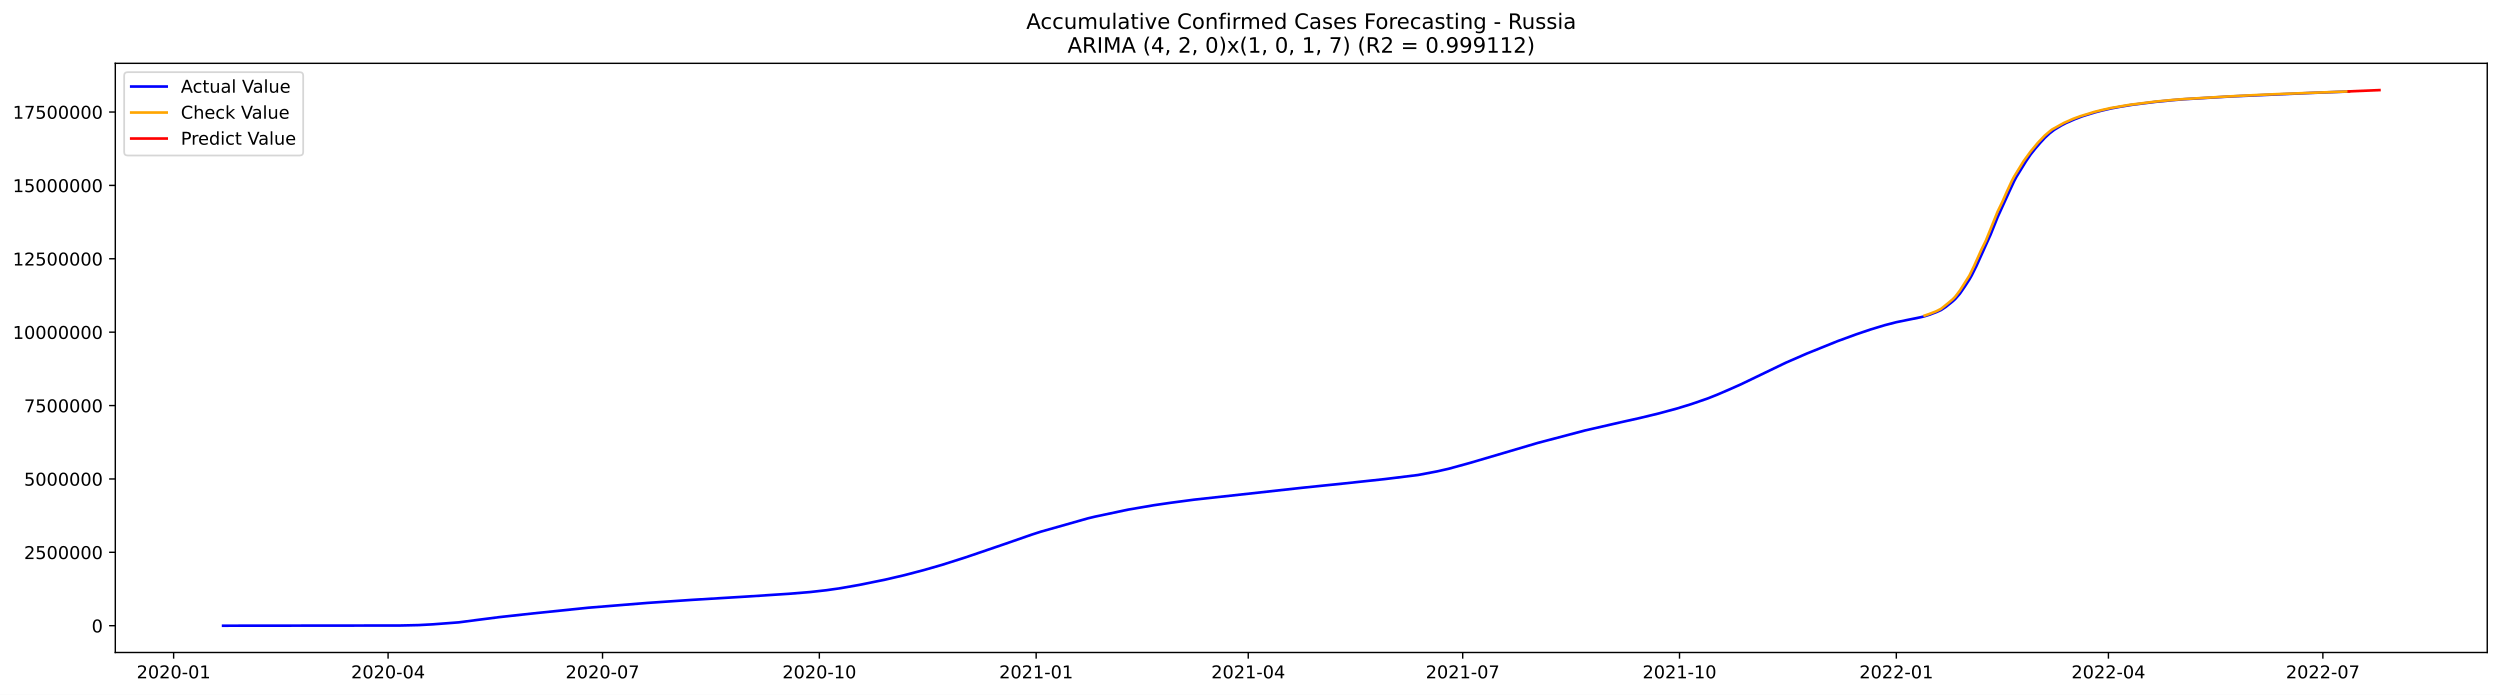
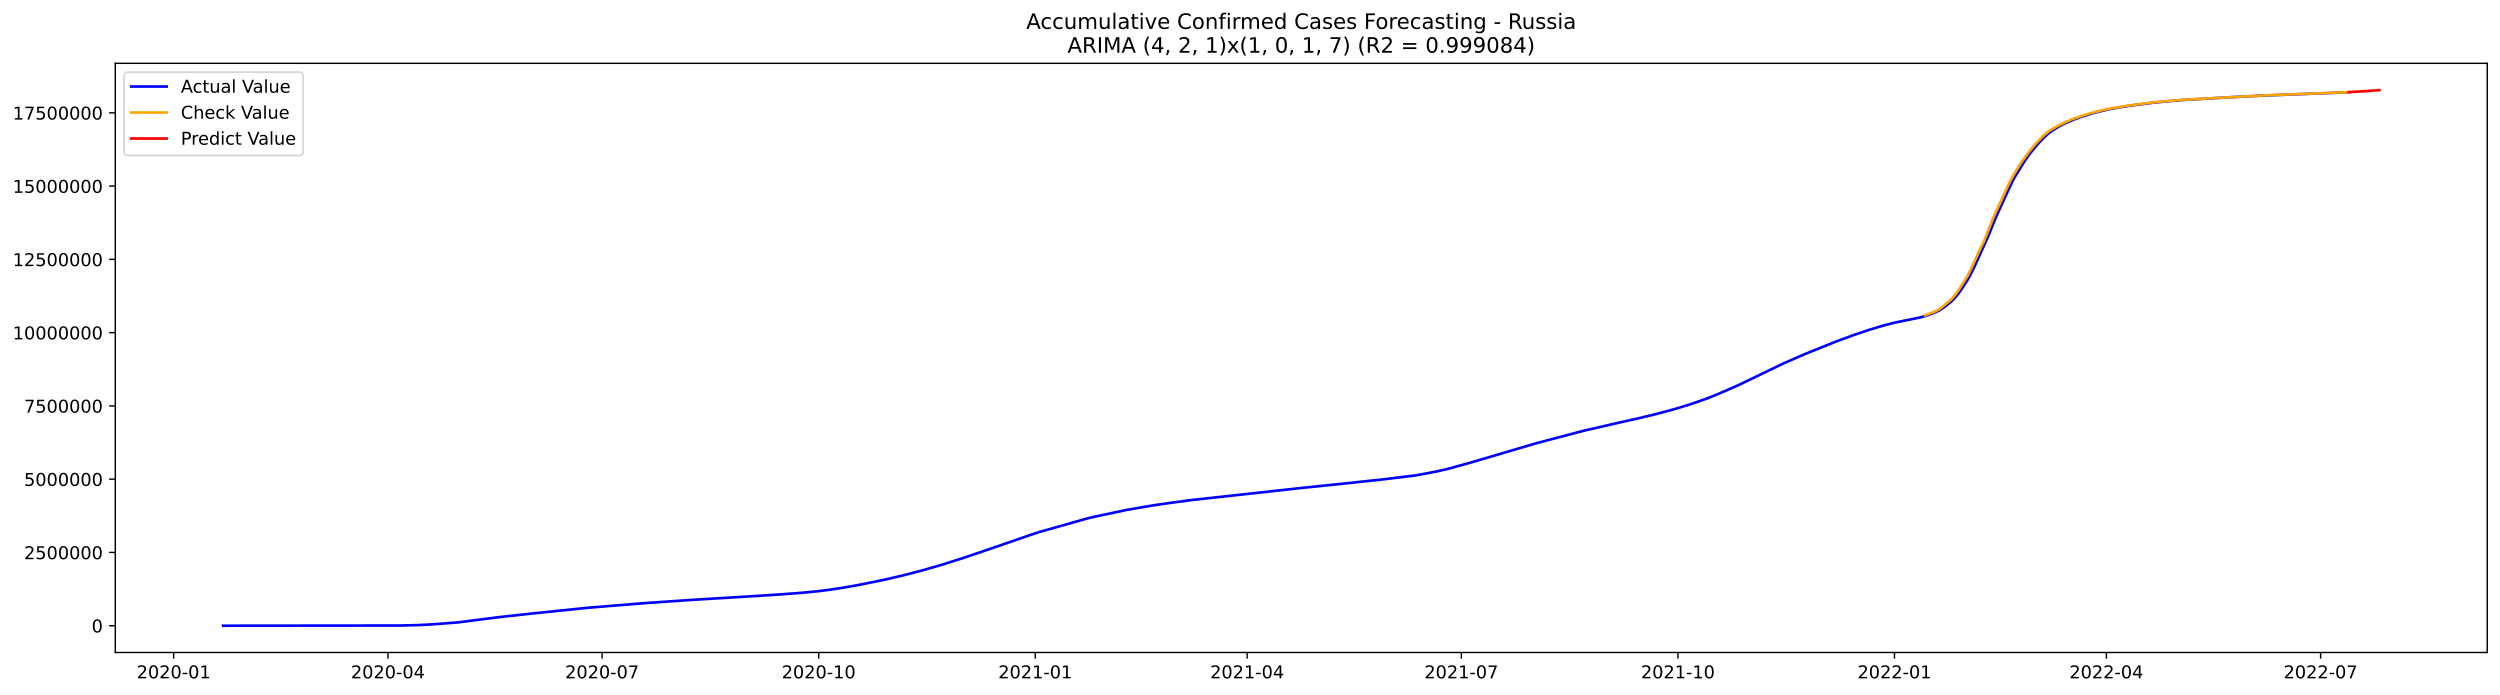
<svg xmlns="http://www.w3.org/2000/svg" xmlns:xlink="http://www.w3.org/1999/xlink" width="1411.5pt" height="392.274pt" viewBox="0 0 1411.5 392.274" version="1.1">
  <defs>
    <style type="text/css">*{stroke-linejoin: round; stroke-linecap: butt}</style>
  </defs>
  <g id="figure_1">
    <g id="patch_1">
      <path d="M 0 392.274  L 1411.5 392.274  L 1411.5 0  L 0 0  z " style="fill: #ffffff" />
    </g>
    <g id="axes_1">
      <g id="patch_2">
        <path d="M 65.1 368.396  L 1404.3 368.396  L 1404.3 35.755  L 65.1 35.755  z " style="fill: #ffffff" />
      </g>
      <g id="matplotlib.axis_1">
        <g id="xtick_1">
          <g id="line2d_1">
            <defs>
-               <path id="m447779feb9" d="M 0 0  L 0 3.5  " style="stroke: #000000; stroke-width: 0.8" />
+               <path id="mdc643e5447" d="M 0 0  L 0 3.5  " style="stroke: #000000; stroke-width: 0.8" />
            </defs>
            <g>
-               <use xlink:href="#m447779feb9" x="98.031" y="368.396" style="stroke: #000000; stroke-width: 0.8" />
+               <use xlink:href="#mdc643e5447" x="98.062" y="368.396" style="stroke: #000000; stroke-width: 0.8" />
            </g>
          </g>
          <g id="text_1">
-             <g transform="translate(77.13974 382.9939)scale(0.1 -0.1)">
+             <g transform="translate(77.17024 382.9939)scale(0.1 -0.1)">
              <defs>
                <path id="DejaVuSans-32" d="M 1228 531  L 3431 531  L 3431 0  L 469 0  L 469 531  Q 828 903 1448 1529  Q 2069 2156 2228 2338  Q 2531 2678 2651 2914  Q 2772 3150 2772 3378  Q 2772 3750 2511 3984  Q 2250 4219 1831 4219  Q 1534 4219 1204 4116  Q 875 4013 500 3803  L 500 4441  Q 881 4594 1212 4672  Q 1544 4750 1819 4750  Q 2544 4750 2975 4387  Q 3406 4025 3406 3419  Q 3406 3131 3298 2873  Q 3191 2616 2906 2266  Q 2828 2175 2409 1742  Q 1991 1309 1228 531  z " transform="scale(0.015625)" />
                <path id="DejaVuSans-30" d="M 2034 4250  Q 1547 4250 1301 3770  Q 1056 3291 1056 2328  Q 1056 1369 1301 889  Q 1547 409 2034 409  Q 2525 409 2770 889  Q 3016 1369 3016 2328  Q 3016 3291 2770 3770  Q 2525 4250 2034 4250  z M 2034 4750  Q 2819 4750 3233 4129  Q 3647 3509 3647 2328  Q 3647 1150 3233 529  Q 2819 -91 2034 -91  Q 1250 -91 836 529  Q 422 1150 422 2328  Q 422 3509 836 4129  Q 1250 4750 2034 4750  z " transform="scale(0.015625)" />
                <path id="DejaVuSans-2d" d="M 313 2009  L 1997 2009  L 1997 1497  L 313 1497  L 313 2009  z " transform="scale(0.015625)" />
                <path id="DejaVuSans-31" d="M 794 531  L 1825 531  L 1825 4091  L 703 3866  L 703 4441  L 1819 4666  L 2450 4666  L 2450 531  L 3481 531  L 3481 0  L 794 0  L 794 531  z " transform="scale(0.015625)" />
              </defs>
              <use xlink:href="#DejaVuSans-32" />
              <use xlink:href="#DejaVuSans-30" x="63.623" />
              <use xlink:href="#DejaVuSans-32" x="127.246" />
              <use xlink:href="#DejaVuSans-30" x="190.869" />
              <use xlink:href="#DejaVuSans-2d" x="254.492" />
              <use xlink:href="#DejaVuSans-30" x="290.576" />
              <use xlink:href="#DejaVuSans-31" x="354.199" />
            </g>
          </g>
        </g>
        <g id="xtick_2">
          <g id="line2d_2">
            <g>
-               <use xlink:href="#m447779feb9" x="219.111" y="368.396" style="stroke: #000000; stroke-width: 0.8" />
+               <use xlink:href="#mdc643e5447" x="219.01" y="368.396" style="stroke: #000000; stroke-width: 0.8" />
            </g>
          </g>
          <g id="text_2">
-             <g transform="translate(198.2199 382.9939)scale(0.1 -0.1)">
+             <g transform="translate(198.1182 382.9939)scale(0.1 -0.1)">
              <defs>
                <path id="DejaVuSans-34" d="M 2419 4116  L 825 1625  L 2419 1625  L 2419 4116  z M 2253 4666  L 3047 4666  L 3047 1625  L 3713 1625  L 3713 1100  L 3047 1100  L 3047 0  L 2419 0  L 2419 1100  L 313 1100  L 313 1709  L 2253 4666  z " transform="scale(0.015625)" />
              </defs>
              <use xlink:href="#DejaVuSans-32" />
              <use xlink:href="#DejaVuSans-30" x="63.623" />
              <use xlink:href="#DejaVuSans-32" x="127.246" />
              <use xlink:href="#DejaVuSans-30" x="190.869" />
              <use xlink:href="#DejaVuSans-2d" x="254.492" />
              <use xlink:href="#DejaVuSans-30" x="290.576" />
              <use xlink:href="#DejaVuSans-34" x="354.199" />
            </g>
          </g>
        </g>
        <g id="xtick_3">
          <g id="line2d_3">
            <g>
-               <use xlink:href="#m447779feb9" x="340.192" y="368.396" style="stroke: #000000; stroke-width: 0.8" />
+               <use xlink:href="#mdc643e5447" x="339.958" y="368.396" style="stroke: #000000; stroke-width: 0.8" />
            </g>
          </g>
          <g id="text_3">
-             <g transform="translate(319.3001 382.9939)scale(0.1 -0.1)">
+             <g transform="translate(319.0662 382.9939)scale(0.1 -0.1)">
              <defs>
                <path id="DejaVuSans-37" d="M 525 4666  L 3525 4666  L 3525 4397  L 1831 0  L 1172 0  L 2766 4134  L 525 4134  L 525 4666  z " transform="scale(0.015625)" />
              </defs>
              <use xlink:href="#DejaVuSans-32" />
              <use xlink:href="#DejaVuSans-30" x="63.623" />
              <use xlink:href="#DejaVuSans-32" x="127.246" />
              <use xlink:href="#DejaVuSans-30" x="190.869" />
              <use xlink:href="#DejaVuSans-2d" x="254.492" />
              <use xlink:href="#DejaVuSans-30" x="290.576" />
              <use xlink:href="#DejaVuSans-37" x="354.199" />
            </g>
          </g>
        </g>
        <g id="xtick_4">
          <g id="line2d_4">
            <g>
-               <use xlink:href="#m447779feb9" x="462.602" y="368.396" style="stroke: #000000; stroke-width: 0.8" />
+               <use xlink:href="#mdc643e5447" x="462.235" y="368.396" style="stroke: #000000; stroke-width: 0.8" />
            </g>
          </g>
          <g id="text_4">
-             <g transform="translate(441.7108 382.9939)scale(0.1 -0.1)">
+             <g transform="translate(441.3433 382.9939)scale(0.1 -0.1)">
              <use xlink:href="#DejaVuSans-32" />
              <use xlink:href="#DejaVuSans-30" x="63.623" />
              <use xlink:href="#DejaVuSans-32" x="127.246" />
              <use xlink:href="#DejaVuSans-30" x="190.869" />
              <use xlink:href="#DejaVuSans-2d" x="254.492" />
              <use xlink:href="#DejaVuSans-31" x="290.576" />
              <use xlink:href="#DejaVuSans-30" x="354.199" />
            </g>
          </g>
        </g>
        <g id="xtick_5">
          <g id="line2d_5">
            <g>
-               <use xlink:href="#m447779feb9" x="585.013" y="368.396" style="stroke: #000000; stroke-width: 0.8" />
+               <use xlink:href="#mdc643e5447" x="584.512" y="368.396" style="stroke: #000000; stroke-width: 0.8" />
            </g>
          </g>
          <g id="text_5">
-             <g transform="translate(564.1216 382.9939)scale(0.1 -0.1)">
+             <g transform="translate(563.6204 382.9939)scale(0.1 -0.1)">
              <use xlink:href="#DejaVuSans-32" />
              <use xlink:href="#DejaVuSans-30" x="63.623" />
              <use xlink:href="#DejaVuSans-32" x="127.246" />
              <use xlink:href="#DejaVuSans-31" x="190.869" />
              <use xlink:href="#DejaVuSans-2d" x="254.492" />
              <use xlink:href="#DejaVuSans-30" x="290.576" />
              <use xlink:href="#DejaVuSans-31" x="354.199" />
            </g>
          </g>
        </g>
        <g id="xtick_6">
          <g id="line2d_6">
            <g>
-               <use xlink:href="#m447779feb9" x="704.763" y="368.396" style="stroke: #000000; stroke-width: 0.8" />
+               <use xlink:href="#mdc643e5447" x="704.131" y="368.396" style="stroke: #000000; stroke-width: 0.8" />
            </g>
          </g>
          <g id="text_6">
-             <g transform="translate(683.8712 382.9939)scale(0.1 -0.1)">
+             <g transform="translate(683.2393 382.9939)scale(0.1 -0.1)">
              <use xlink:href="#DejaVuSans-32" />
              <use xlink:href="#DejaVuSans-30" x="63.623" />
              <use xlink:href="#DejaVuSans-32" x="127.246" />
              <use xlink:href="#DejaVuSans-31" x="190.869" />
              <use xlink:href="#DejaVuSans-2d" x="254.492" />
              <use xlink:href="#DejaVuSans-30" x="290.576" />
              <use xlink:href="#DejaVuSans-34" x="354.199" />
            </g>
          </g>
        </g>
        <g id="xtick_7">
          <g id="line2d_7">
            <g>
-               <use xlink:href="#m447779feb9" x="825.843" y="368.396" style="stroke: #000000; stroke-width: 0.8" />
+               <use xlink:href="#mdc643e5447" x="825.079" y="368.396" style="stroke: #000000; stroke-width: 0.8" />
            </g>
          </g>
          <g id="text_7">
-             <g transform="translate(804.9514 382.9939)scale(0.1 -0.1)">
+             <g transform="translate(804.1873 382.9939)scale(0.1 -0.1)">
              <use xlink:href="#DejaVuSans-32" />
              <use xlink:href="#DejaVuSans-30" x="63.623" />
              <use xlink:href="#DejaVuSans-32" x="127.246" />
              <use xlink:href="#DejaVuSans-31" x="190.869" />
              <use xlink:href="#DejaVuSans-2d" x="254.492" />
              <use xlink:href="#DejaVuSans-30" x="290.576" />
              <use xlink:href="#DejaVuSans-37" x="354.199" />
            </g>
          </g>
        </g>
        <g id="xtick_8">
          <g id="line2d_8">
            <g>
-               <use xlink:href="#m447779feb9" x="948.254" y="368.396" style="stroke: #000000; stroke-width: 0.8" />
+               <use xlink:href="#mdc643e5447" x="947.356" y="368.396" style="stroke: #000000; stroke-width: 0.8" />
            </g>
          </g>
          <g id="text_8">
-             <g transform="translate(927.3621 382.9939)scale(0.1 -0.1)">
+             <g transform="translate(926.4644 382.9939)scale(0.1 -0.1)">
              <use xlink:href="#DejaVuSans-32" />
              <use xlink:href="#DejaVuSans-30" x="63.623" />
              <use xlink:href="#DejaVuSans-32" x="127.246" />
              <use xlink:href="#DejaVuSans-31" x="190.869" />
              <use xlink:href="#DejaVuSans-2d" x="254.492" />
              <use xlink:href="#DejaVuSans-31" x="290.576" />
              <use xlink:href="#DejaVuSans-30" x="354.199" />
            </g>
          </g>
        </g>
        <g id="xtick_9">
          <g id="line2d_9">
            <g>
-               <use xlink:href="#m447779feb9" x="1070.664" y="368.396" style="stroke: #000000; stroke-width: 0.8" />
+               <use xlink:href="#mdc643e5447" x="1069.633" y="368.396" style="stroke: #000000; stroke-width: 0.8" />
            </g>
          </g>
          <g id="text_9">
-             <g transform="translate(1049.773 382.9939)scale(0.1 -0.1)">
+             <g transform="translate(1048.742 382.9939)scale(0.1 -0.1)">
              <use xlink:href="#DejaVuSans-32" />
              <use xlink:href="#DejaVuSans-30" x="63.623" />
              <use xlink:href="#DejaVuSans-32" x="127.246" />
              <use xlink:href="#DejaVuSans-32" x="190.869" />
              <use xlink:href="#DejaVuSans-2d" x="254.492" />
              <use xlink:href="#DejaVuSans-30" x="290.576" />
              <use xlink:href="#DejaVuSans-31" x="354.199" />
            </g>
          </g>
        </g>
        <g id="xtick_10">
          <g id="line2d_10">
            <g>
-               <use xlink:href="#m447779feb9" x="1190.414" y="368.396" style="stroke: #000000; stroke-width: 0.8" />
+               <use xlink:href="#mdc643e5447" x="1189.252" y="368.396" style="stroke: #000000; stroke-width: 0.8" />
            </g>
          </g>
          <g id="text_10">
-             <g transform="translate(1169.522 382.9939)scale(0.1 -0.1)">
+             <g transform="translate(1168.36 382.9939)scale(0.1 -0.1)">
              <use xlink:href="#DejaVuSans-32" />
              <use xlink:href="#DejaVuSans-30" x="63.623" />
              <use xlink:href="#DejaVuSans-32" x="127.246" />
              <use xlink:href="#DejaVuSans-32" x="190.869" />
              <use xlink:href="#DejaVuSans-2d" x="254.492" />
              <use xlink:href="#DejaVuSans-30" x="290.576" />
              <use xlink:href="#DejaVuSans-34" x="354.199" />
            </g>
          </g>
        </g>
        <g id="xtick_11">
          <g id="line2d_11">
            <g>
-               <use xlink:href="#m447779feb9" x="1311.494" y="368.396" style="stroke: #000000; stroke-width: 0.8" />
+               <use xlink:href="#mdc643e5447" x="1310.2" y="368.396" style="stroke: #000000; stroke-width: 0.8" />
            </g>
          </g>
          <g id="text_11">
-             <g transform="translate(1290.603 382.9939)scale(0.1 -0.1)">
+             <g transform="translate(1289.308 382.9939)scale(0.1 -0.1)">
              <use xlink:href="#DejaVuSans-32" />
              <use xlink:href="#DejaVuSans-30" x="63.623" />
              <use xlink:href="#DejaVuSans-32" x="127.246" />
              <use xlink:href="#DejaVuSans-32" x="190.869" />
              <use xlink:href="#DejaVuSans-2d" x="254.492" />
              <use xlink:href="#DejaVuSans-30" x="290.576" />
              <use xlink:href="#DejaVuSans-37" x="354.199" />
            </g>
          </g>
        </g>
      </g>
      <g id="matplotlib.axis_2">
        <g id="ytick_1">
          <g id="line2d_12">
            <defs>
-               <path id="mbe6949a2a2" d="M 0 0  L -3.5 0  " style="stroke: #000000; stroke-width: 0.8" />
+               <path id="mf168a49fe0" d="M 0 0  L -3.5 0  " style="stroke: #000000; stroke-width: 0.8" />
            </defs>
            <g>
-               <use xlink:href="#mbe6949a2a2" x="65.1" y="353.276" style="stroke: #000000; stroke-width: 0.8" />
+               <use xlink:href="#mf168a49fe0" x="65.1" y="353.276" style="stroke: #000000; stroke-width: 0.8" />
            </g>
          </g>
          <g id="text_12">
            <g transform="translate(51.7375 357.0747)scale(0.1 -0.1)">
              <use xlink:href="#DejaVuSans-30" />
            </g>
          </g>
        </g>
        <g id="ytick_2">
          <g id="line2d_13">
            <g>
-               <use xlink:href="#mbe6949a2a2" x="65.1" y="311.843" style="stroke: #000000; stroke-width: 0.8" />
+               <use xlink:href="#mf168a49fe0" x="65.1" y="311.909" style="stroke: #000000; stroke-width: 0.8" />
            </g>
          </g>
          <g id="text_13">
-             <g transform="translate(13.5625 315.6419)scale(0.1 -0.1)">
+             <g transform="translate(13.5625 315.7086)scale(0.1 -0.1)">
              <defs>
                <path id="DejaVuSans-35" d="M 691 4666  L 3169 4666  L 3169 4134  L 1269 4134  L 1269 2991  Q 1406 3038 1543 3061  Q 1681 3084 1819 3084  Q 2600 3084 3056 2656  Q 3513 2228 3513 1497  Q 3513 744 3044 326  Q 2575 -91 1722 -91  Q 1428 -91 1123 -41  Q 819 9 494 109  L 494 744  Q 775 591 1075 516  Q 1375 441 1709 441  Q 2250 441 2565 725  Q 2881 1009 2881 1497  Q 2881 1984 2565 2268  Q 2250 2553 1709 2553  Q 1456 2553 1204 2497  Q 953 2441 691 2322  L 691 4666  z " transform="scale(0.015625)" />
              </defs>
              <use xlink:href="#DejaVuSans-32" />
              <use xlink:href="#DejaVuSans-35" x="63.623" />
              <use xlink:href="#DejaVuSans-30" x="127.246" />
              <use xlink:href="#DejaVuSans-30" x="190.869" />
              <use xlink:href="#DejaVuSans-30" x="254.492" />
              <use xlink:href="#DejaVuSans-30" x="318.115" />
              <use xlink:href="#DejaVuSans-30" x="381.738" />
            </g>
          </g>
        </g>
        <g id="ytick_3">
          <g id="line2d_14">
            <g>
-               <use xlink:href="#mbe6949a2a2" x="65.1" y="270.41" style="stroke: #000000; stroke-width: 0.8" />
+               <use xlink:href="#mf168a49fe0" x="65.1" y="270.543" style="stroke: #000000; stroke-width: 0.8" />
            </g>
          </g>
          <g id="text_14">
-             <g transform="translate(13.5625 274.2091)scale(0.1 -0.1)">
+             <g transform="translate(13.5625 274.3424)scale(0.1 -0.1)">
              <use xlink:href="#DejaVuSans-35" />
              <use xlink:href="#DejaVuSans-30" x="63.623" />
              <use xlink:href="#DejaVuSans-30" x="127.246" />
              <use xlink:href="#DejaVuSans-30" x="190.869" />
              <use xlink:href="#DejaVuSans-30" x="254.492" />
              <use xlink:href="#DejaVuSans-30" x="318.115" />
              <use xlink:href="#DejaVuSans-30" x="381.738" />
            </g>
          </g>
        </g>
        <g id="ytick_4">
          <g id="line2d_15">
            <g>
-               <use xlink:href="#mbe6949a2a2" x="65.1" y="228.977" style="stroke: #000000; stroke-width: 0.8" />
+               <use xlink:href="#mf168a49fe0" x="65.1" y="229.177" style="stroke: #000000; stroke-width: 0.8" />
            </g>
          </g>
          <g id="text_15">
-             <g transform="translate(13.5625 232.7762)scale(0.1 -0.1)">
+             <g transform="translate(13.5625 232.9763)scale(0.1 -0.1)">
              <use xlink:href="#DejaVuSans-37" />
              <use xlink:href="#DejaVuSans-35" x="63.623" />
              <use xlink:href="#DejaVuSans-30" x="127.246" />
              <use xlink:href="#DejaVuSans-30" x="190.869" />
              <use xlink:href="#DejaVuSans-30" x="254.492" />
              <use xlink:href="#DejaVuSans-30" x="318.115" />
              <use xlink:href="#DejaVuSans-30" x="381.738" />
            </g>
          </g>
        </g>
        <g id="ytick_5">
          <g id="line2d_16">
            <g>
-               <use xlink:href="#mbe6949a2a2" x="65.1" y="187.544" style="stroke: #000000; stroke-width: 0.8" />
+               <use xlink:href="#mf168a49fe0" x="65.1" y="187.811" style="stroke: #000000; stroke-width: 0.8" />
            </g>
          </g>
          <g id="text_16">
-             <g transform="translate(7.2 191.3434)scale(0.1 -0.1)">
+             <g transform="translate(7.2 191.6102)scale(0.1 -0.1)">
              <use xlink:href="#DejaVuSans-31" />
              <use xlink:href="#DejaVuSans-30" x="63.623" />
              <use xlink:href="#DejaVuSans-30" x="127.246" />
              <use xlink:href="#DejaVuSans-30" x="190.869" />
              <use xlink:href="#DejaVuSans-30" x="254.492" />
              <use xlink:href="#DejaVuSans-30" x="318.115" />
              <use xlink:href="#DejaVuSans-30" x="381.738" />
              <use xlink:href="#DejaVuSans-30" x="445.361" />
            </g>
          </g>
        </g>
        <g id="ytick_6">
          <g id="line2d_17">
            <g>
-               <use xlink:href="#mbe6949a2a2" x="65.1" y="146.111" style="stroke: #000000; stroke-width: 0.8" />
+               <use xlink:href="#mf168a49fe0" x="65.1" y="146.445" style="stroke: #000000; stroke-width: 0.8" />
            </g>
          </g>
          <g id="text_17">
-             <g transform="translate(7.2 149.9106)scale(0.1 -0.1)">
+             <g transform="translate(7.2 150.244)scale(0.1 -0.1)">
              <use xlink:href="#DejaVuSans-31" />
              <use xlink:href="#DejaVuSans-32" x="63.623" />
              <use xlink:href="#DejaVuSans-35" x="127.246" />
              <use xlink:href="#DejaVuSans-30" x="190.869" />
              <use xlink:href="#DejaVuSans-30" x="254.492" />
              <use xlink:href="#DejaVuSans-30" x="318.115" />
              <use xlink:href="#DejaVuSans-30" x="381.738" />
              <use xlink:href="#DejaVuSans-30" x="445.361" />
            </g>
          </g>
        </g>
        <g id="ytick_7">
          <g id="line2d_18">
            <g>
-               <use xlink:href="#mbe6949a2a2" x="65.1" y="104.679" style="stroke: #000000; stroke-width: 0.8" />
+               <use xlink:href="#mf168a49fe0" x="65.1" y="105.079" style="stroke: #000000; stroke-width: 0.8" />
            </g>
          </g>
          <g id="text_18">
-             <g transform="translate(7.2 108.4778)scale(0.1 -0.1)">
+             <g transform="translate(7.2 108.8779)scale(0.1 -0.1)">
              <use xlink:href="#DejaVuSans-31" />
              <use xlink:href="#DejaVuSans-35" x="63.623" />
              <use xlink:href="#DejaVuSans-30" x="127.246" />
              <use xlink:href="#DejaVuSans-30" x="190.869" />
              <use xlink:href="#DejaVuSans-30" x="254.492" />
              <use xlink:href="#DejaVuSans-30" x="318.115" />
              <use xlink:href="#DejaVuSans-30" x="381.738" />
              <use xlink:href="#DejaVuSans-30" x="445.361" />
            </g>
          </g>
        </g>
        <g id="ytick_8">
          <g id="line2d_19">
            <g>
-               <use xlink:href="#mbe6949a2a2" x="65.1" y="63.246" style="stroke: #000000; stroke-width: 0.8" />
+               <use xlink:href="#mf168a49fe0" x="65.1" y="63.713" style="stroke: #000000; stroke-width: 0.8" />
            </g>
          </g>
          <g id="text_19">
-             <g transform="translate(7.2 67.04495)scale(0.1 -0.1)">
+             <g transform="translate(7.2 67.51175)scale(0.1 -0.1)">
              <use xlink:href="#DejaVuSans-31" />
              <use xlink:href="#DejaVuSans-37" x="63.623" />
              <use xlink:href="#DejaVuSans-35" x="127.246" />
              <use xlink:href="#DejaVuSans-30" x="190.869" />
              <use xlink:href="#DejaVuSans-30" x="254.492" />
              <use xlink:href="#DejaVuSans-30" x="318.115" />
              <use xlink:href="#DejaVuSans-30" x="381.738" />
              <use xlink:href="#DejaVuSans-30" x="445.361" />
            </g>
          </g>
        </g>
      </g>
      <g id="line2d_20">
-         <path d="M 125.973 353.276  L 225.764 353.17  L 236.408 352.926  L 244.392 352.495  L 259.028 351.379  L 268.342 350.162  L 281.647 348.458  L 301.606 346.262  L 332.208 343.114  L 365.472 340.411  L 390.752 338.682  L 420.025 336.91  L 445.305 335.261  L 457.28 334.278  L 466.594 333.238  L 474.577 332.091  L 485.222 330.225  L 499.858 327.248  L 510.502 324.769  L 521.146 321.988  L 531.791 318.938  L 545.096 314.708  L 562.394 308.812  L 567.716 306.993  L 582.352 301.899  L 587.674 300.179  L 614.285 292.644  L 618.277 291.686  L 636.904 287.746  L 651.541 285.236  L 660.854 283.881  L 674.16 282.115  L 735.365 275.382  L 759.315 272.912  L 781.935 270.483  L 800.562 268.19  L 811.207 266.18  L 817.859 264.675  L 829.834 261.391  L 868.42 250.017  L 895.031 243.006  L 914.99 238.426  L 925.634 236.057  L 936.279 233.492  L 946.923 230.616  L 954.906 228.166  L 964.22 224.951  L 969.542 222.836  L 977.526 219.393  L 982.848 217.028  L 1008.128 204.844  L 1020.103 199.628  L 1037.4 192.642  L 1048.045 188.752  L 1056.028 186.054  L 1064.011 183.628  L 1070.664 181.909  L 1075.986 180.821  L 1083.97 179.206  L 1086.631 178.564  L 1089.292 177.726  L 1093.284 176.228  L 1095.945 175.033  L 1098.606 173.278  L 1102.597 170.055  L 1103.928 168.828  L 1106.589 165.755  L 1109.25 161.9  L 1111.911 157.794  L 1113.242 155.458  L 1115.903 150.128  L 1123.886 132.456  L 1127.878 122.512  L 1134.531 107.953  L 1137.192 102.23  L 1138.522 99.746  L 1143.845 91.095  L 1146.506 87.18  L 1149.167 83.835  L 1151.828 80.717  L 1154.489 77.838  L 1157.15 75.34  L 1159.811 73.295  L 1163.803 70.857  L 1166.464 69.464  L 1171.786 67.143  L 1175.778 65.632  L 1182.431 63.547  L 1186.422 62.51  L 1191.744 61.265  L 1197.067 60.274  L 1203.719 59.178  L 1217.025 57.498  L 1226.339 56.578  L 1232.992 56.026  L 1259.603 54.45  L 1304.841 52.473  L 1326.13 51.663  L 1326.13 51.663  " clip-path="url(#p2783de6d97)" style="fill: none; stroke: #0000ff; stroke-width: 1.5; stroke-linecap: square" />
+         <path d="M 125.973 353.276  L 225.655 353.171  L 236.288 352.926  L 244.263 352.496  L 258.883 351.382  L 268.186 350.167  L 281.477 348.466  L 301.414 346.273  L 331.983 343.13  L 365.211 340.432  L 390.463 338.705  L 421.033 336.855  L 439.64 335.663  L 452.931 334.678  L 462.235 333.757  L 468.88 332.902  L 475.526 331.903  L 484.829 330.262  L 499.45 327.29  L 510.082 324.815  L 520.715 322.039  L 531.348 318.994  L 544.639 314.77  L 561.917 308.884  L 567.234 307.068  L 581.854 301.981  L 587.17 300.265  L 613.752 292.741  L 617.739 291.785  L 636.347 287.851  L 650.967 285.345  L 660.27 283.993  L 673.561 282.229  L 734.7 275.507  L 758.624 273.041  L 781.218 270.616  L 799.826 268.327  L 810.459 266.32  L 817.104 264.818  L 829.066 261.538  L 867.61 250.183  L 894.192 243.184  L 914.128 238.611  L 924.761 236.245  L 935.394 233.685  L 946.027 230.813  L 954.001 228.367  L 963.305 225.158  L 968.621 223.046  L 976.596 219.608  L 981.912 217.248  L 1007.165 205.083  L 1019.127 199.875  L 1036.405 192.9  L 1047.038 189.016  L 1055.013 186.323  L 1062.987 183.901  L 1069.633 182.185  L 1074.949 181.098  L 1082.924 179.486  L 1085.582 178.845  L 1088.24 178.008  L 1092.228 176.513  L 1094.886 175.32  L 1097.544 173.568  L 1101.531 170.35  L 1102.86 169.125  L 1105.519 166.057  L 1108.177 162.208  L 1110.835 158.109  L 1112.164 155.776  L 1114.822 150.455  L 1122.797 132.811  L 1126.784 122.883  L 1133.43 108.348  L 1136.088 102.634  L 1137.417 100.154  L 1142.733 91.517  L 1145.392 87.608  L 1148.05 84.268  L 1150.708 81.156  L 1153.366 78.282  L 1156.024 75.787  L 1158.683 73.746  L 1162.67 71.312  L 1165.328 69.921  L 1170.644 67.604  L 1174.632 66.095  L 1181.277 64.014  L 1185.265 62.978  L 1190.581 61.735  L 1195.897 60.746  L 1202.543 59.651  L 1215.834 57.974  L 1225.137 57.055  L 1231.783 56.504  L 1259.694 54.87  L 1276.972 53.995  L 1326.149 52.084  L 1326.149 52.084  " clip-path="url(#p274e6cd620)" style="fill: none; stroke: #0000ff; stroke-width: 1.5; stroke-linecap: square" />
      </g>
      <g id="line2d_21">
-         <path d="M 1086.631 178.177  L 1089.292 177.258  L 1093.284 175.702  L 1095.945 174.344  L 1099.936 171.134  L 1102.597 168.885  L 1103.928 167.506  L 1106.589 164.005  L 1111.911 155.625  L 1114.572 150.179  L 1118.564 141.268  L 1121.225 135.849  L 1127.878 119.425  L 1130.539 113.946  L 1133.2 107.925  L 1135.861 102.198  L 1137.192 99.684  L 1142.514 91.008  L 1146.506 85.52  L 1150.497 80.701  L 1154.489 76.506  L 1157.15 74.259  L 1158.481 73.175  L 1165.133 69.473  L 1170.456 67.106  L 1174.447 65.633  L 1182.431 63.18  L 1186.422 62.187  L 1191.744 60.982  L 1202.389 59.173  L 1217.025 57.352  L 1226.339 56.45  L 1232.992 55.932  L 1244.966 55.229  L 1258.272 54.448  L 1271.577 53.763  L 1286.214 53.114  L 1324.8 51.664  L 1326.13 51.608  L 1326.13 51.608  " clip-path="url(#p2783de6d97)" style="fill: none; stroke: #ffa500; stroke-width: 1.5; stroke-linecap: square" />
+         <path d="M 1086.911 178.047  L 1092.228 175.982  L 1094.886 174.628  L 1097.544 172.542  L 1101.531 169.195  L 1102.86 167.792  L 1105.519 164.294  L 1110.835 155.911  L 1113.493 150.488  L 1117.48 141.646  L 1120.139 136.229  L 1125.455 122.805  L 1126.784 119.788  L 1129.442 114.306  L 1132.101 108.311  L 1134.759 102.591  L 1137.417 97.861  L 1141.404 91.443  L 1145.392 85.942  L 1149.379 81.157  L 1153.366 76.934  L 1156.024 74.688  L 1157.353 73.65  L 1161.341 71.307  L 1165.328 69.337  L 1167.986 68.206  L 1169.315 67.56  L 1174.632 65.662  L 1179.948 64.005  L 1186.594 62.342  L 1190.581 61.453  L 1201.214 59.649  L 1214.505 57.976  L 1222.479 57.186  L 1230.454 56.5  L 1242.416 55.783  L 1278.301 53.883  L 1294.251 53.248  L 1306.213 52.824  L 1326.149 52.013  L 1326.149 52.013  " clip-path="url(#p274e6cd620)" style="fill: none; stroke: #ffa500; stroke-width: 1.5; stroke-linecap: square" />
      </g>
      <g id="line2d_22">
-         <path d="M 1326.13 51.608  L 1327.461 51.552  L 1328.791 51.494  L 1330.122 51.435  L 1331.452 51.378  L 1332.783 51.325  L 1334.113 51.272  L 1335.444 51.216  L 1336.775 51.159  L 1338.105 51.101  L 1339.436 51.042  L 1340.766 50.985  L 1342.097 50.93  L 1343.427 50.876  " clip-path="url(#p2783de6d97)" style="fill: none; stroke: #ff0000; stroke-width: 1.5; stroke-linecap: square" />
+         <path d="M 1326.149 52.013  L 1327.478 51.941  L 1328.807 51.864  L 1330.136 51.787  L 1331.465 51.713  L 1332.794 51.64  L 1334.124 51.553  L 1335.453 51.462  L 1336.782 51.368  L 1338.111 51.271  L 1339.44 51.173  L 1340.769 51.077  L 1342.098 50.981  L 1343.427 50.876  " clip-path="url(#p274e6cd620)" style="fill: none; stroke: #ff0000; stroke-width: 1.5; stroke-linecap: square" />
      </g>
      <g id="patch_3">
        <path d="M 65.1 368.396  L 65.1 35.755  " style="fill: none; stroke: #000000; stroke-width: 0.8; stroke-linejoin: miter; stroke-linecap: square" />
      </g>
      <g id="patch_4">
        <path d="M 1404.3 368.396  L 1404.3 35.755  " style="fill: none; stroke: #000000; stroke-width: 0.8; stroke-linejoin: miter; stroke-linecap: square" />
      </g>
      <g id="patch_5">
        <path d="M 65.1 368.396  L 1404.3 368.396  " style="fill: none; stroke: #000000; stroke-width: 0.8; stroke-linejoin: miter; stroke-linecap: square" />
      </g>
      <g id="patch_6">
        <path d="M 65.1 35.755  L 1404.3 35.755  " style="fill: none; stroke: #000000; stroke-width: 0.8; stroke-linejoin: miter; stroke-linecap: square" />
      </g>
      <g id="text_20">
        <g transform="translate(579.4322 16.31812)scale(0.12 -0.12)">
          <defs>
            <path id="DejaVuSans-41" d="M 2188 4044  L 1331 1722  L 3047 1722  L 2188 4044  z M 1831 4666  L 2547 4666  L 4325 0  L 3669 0  L 3244 1197  L 1141 1197  L 716 0  L 50 0  L 1831 4666  z " transform="scale(0.015625)" />
            <path id="DejaVuSans-63" d="M 3122 3366  L 3122 2828  Q 2878 2963 2633 3030  Q 2388 3097 2138 3097  Q 1578 3097 1268 2742  Q 959 2388 959 1747  Q 959 1106 1268 751  Q 1578 397 2138 397  Q 2388 397 2633 464  Q 2878 531 3122 666  L 3122 134  Q 2881 22 2623 -34  Q 2366 -91 2075 -91  Q 1284 -91 818 406  Q 353 903 353 1747  Q 353 2603 823 3093  Q 1294 3584 2113 3584  Q 2378 3584 2631 3529  Q 2884 3475 3122 3366  z " transform="scale(0.015625)" />
            <path id="DejaVuSans-75" d="M 544 1381  L 544 3500  L 1119 3500  L 1119 1403  Q 1119 906 1312 657  Q 1506 409 1894 409  Q 2359 409 2629 706  Q 2900 1003 2900 1516  L 2900 3500  L 3475 3500  L 3475 0  L 2900 0  L 2900 538  Q 2691 219 2414 64  Q 2138 -91 1772 -91  Q 1169 -91 856 284  Q 544 659 544 1381  z M 1991 3584  L 1991 3584  z " transform="scale(0.015625)" />
            <path id="DejaVuSans-6d" d="M 3328 2828  Q 3544 3216 3844 3400  Q 4144 3584 4550 3584  Q 5097 3584 5394 3201  Q 5691 2819 5691 2113  L 5691 0  L 5113 0  L 5113 2094  Q 5113 2597 4934 2840  Q 4756 3084 4391 3084  Q 3944 3084 3684 2787  Q 3425 2491 3425 1978  L 3425 0  L 2847 0  L 2847 2094  Q 2847 2600 2669 2842  Q 2491 3084 2119 3084  Q 1678 3084 1418 2786  Q 1159 2488 1159 1978  L 1159 0  L 581 0  L 581 3500  L 1159 3500  L 1159 2956  Q 1356 3278 1631 3431  Q 1906 3584 2284 3584  Q 2666 3584 2933 3390  Q 3200 3197 3328 2828  z " transform="scale(0.015625)" />
            <path id="DejaVuSans-6c" d="M 603 4863  L 1178 4863  L 1178 0  L 603 0  L 603 4863  z " transform="scale(0.015625)" />
            <path id="DejaVuSans-61" d="M 2194 1759  Q 1497 1759 1228 1600  Q 959 1441 959 1056  Q 959 750 1161 570  Q 1363 391 1709 391  Q 2188 391 2477 730  Q 2766 1069 2766 1631  L 2766 1759  L 2194 1759  z M 3341 1997  L 3341 0  L 2766 0  L 2766 531  Q 2569 213 2275 61  Q 1981 -91 1556 -91  Q 1019 -91 701 211  Q 384 513 384 1019  Q 384 1609 779 1909  Q 1175 2209 1959 2209  L 2766 2209  L 2766 2266  Q 2766 2663 2505 2880  Q 2244 3097 1772 3097  Q 1472 3097 1187 3025  Q 903 2953 641 2809  L 641 3341  Q 956 3463 1253 3523  Q 1550 3584 1831 3584  Q 2591 3584 2966 3190  Q 3341 2797 3341 1997  z " transform="scale(0.015625)" />
            <path id="DejaVuSans-74" d="M 1172 4494  L 1172 3500  L 2356 3500  L 2356 3053  L 1172 3053  L 1172 1153  Q 1172 725 1289 603  Q 1406 481 1766 481  L 2356 481  L 2356 0  L 1766 0  Q 1100 0 847 248  Q 594 497 594 1153  L 594 3053  L 172 3053  L 172 3500  L 594 3500  L 594 4494  L 1172 4494  z " transform="scale(0.015625)" />
            <path id="DejaVuSans-69" d="M 603 3500  L 1178 3500  L 1178 0  L 603 0  L 603 3500  z M 603 4863  L 1178 4863  L 1178 4134  L 603 4134  L 603 4863  z " transform="scale(0.015625)" />
            <path id="DejaVuSans-76" d="M 191 3500  L 800 3500  L 1894 563  L 2988 3500  L 3597 3500  L 2284 0  L 1503 0  L 191 3500  z " transform="scale(0.015625)" />
            <path id="DejaVuSans-65" d="M 3597 1894  L 3597 1613  L 953 1613  Q 991 1019 1311 708  Q 1631 397 2203 397  Q 2534 397 2845 478  Q 3156 559 3463 722  L 3463 178  Q 3153 47 2828 -22  Q 2503 -91 2169 -91  Q 1331 -91 842 396  Q 353 884 353 1716  Q 353 2575 817 3079  Q 1281 3584 2069 3584  Q 2775 3584 3186 3129  Q 3597 2675 3597 1894  z M 3022 2063  Q 3016 2534 2758 2815  Q 2500 3097 2075 3097  Q 1594 3097 1305 2825  Q 1016 2553 972 2059  L 3022 2063  z " transform="scale(0.015625)" />
            <path id="DejaVuSans-20" transform="scale(0.015625)" />
            <path id="DejaVuSans-43" d="M 4122 4306  L 4122 3641  Q 3803 3938 3442 4084  Q 3081 4231 2675 4231  Q 1875 4231 1450 3742  Q 1025 3253 1025 2328  Q 1025 1406 1450 917  Q 1875 428 2675 428  Q 3081 428 3442 575  Q 3803 722 4122 1019  L 4122 359  Q 3791 134 3420 21  Q 3050 -91 2638 -91  Q 1578 -91 968 557  Q 359 1206 359 2328  Q 359 3453 968 4101  Q 1578 4750 2638 4750  Q 3056 4750 3426 4639  Q 3797 4528 4122 4306  z " transform="scale(0.015625)" />
            <path id="DejaVuSans-6f" d="M 1959 3097  Q 1497 3097 1228 2736  Q 959 2375 959 1747  Q 959 1119 1226 758  Q 1494 397 1959 397  Q 2419 397 2687 759  Q 2956 1122 2956 1747  Q 2956 2369 2687 2733  Q 2419 3097 1959 3097  z M 1959 3584  Q 2709 3584 3137 3096  Q 3566 2609 3566 1747  Q 3566 888 3137 398  Q 2709 -91 1959 -91  Q 1206 -91 779 398  Q 353 888 353 1747  Q 353 2609 779 3096  Q 1206 3584 1959 3584  z " transform="scale(0.015625)" />
            <path id="DejaVuSans-6e" d="M 3513 2113  L 3513 0  L 2938 0  L 2938 2094  Q 2938 2591 2744 2837  Q 2550 3084 2163 3084  Q 1697 3084 1428 2787  Q 1159 2491 1159 1978  L 1159 0  L 581 0  L 581 3500  L 1159 3500  L 1159 2956  Q 1366 3272 1645 3428  Q 1925 3584 2291 3584  Q 2894 3584 3203 3211  Q 3513 2838 3513 2113  z " transform="scale(0.015625)" />
            <path id="DejaVuSans-66" d="M 2375 4863  L 2375 4384  L 1825 4384  Q 1516 4384 1395 4259  Q 1275 4134 1275 3809  L 1275 3500  L 2222 3500  L 2222 3053  L 1275 3053  L 1275 0  L 697 0  L 697 3053  L 147 3053  L 147 3500  L 697 3500  L 697 3744  Q 697 4328 969 4595  Q 1241 4863 1831 4863  L 2375 4863  z " transform="scale(0.015625)" />
            <path id="DejaVuSans-72" d="M 2631 2963  Q 2534 3019 2420 3045  Q 2306 3072 2169 3072  Q 1681 3072 1420 2755  Q 1159 2438 1159 1844  L 1159 0  L 581 0  L 581 3500  L 1159 3500  L 1159 2956  Q 1341 3275 1631 3429  Q 1922 3584 2338 3584  Q 2397 3584 2469 3576  Q 2541 3569 2628 3553  L 2631 2963  z " transform="scale(0.015625)" />
            <path id="DejaVuSans-64" d="M 2906 2969  L 2906 4863  L 3481 4863  L 3481 0  L 2906 0  L 2906 525  Q 2725 213 2448 61  Q 2172 -91 1784 -91  Q 1150 -91 751 415  Q 353 922 353 1747  Q 353 2572 751 3078  Q 1150 3584 1784 3584  Q 2172 3584 2448 3432  Q 2725 3281 2906 2969  z M 947 1747  Q 947 1113 1208 752  Q 1469 391 1925 391  Q 2381 391 2643 752  Q 2906 1113 2906 1747  Q 2906 2381 2643 2742  Q 2381 3103 1925 3103  Q 1469 3103 1208 2742  Q 947 2381 947 1747  z " transform="scale(0.015625)" />
            <path id="DejaVuSans-73" d="M 2834 3397  L 2834 2853  Q 2591 2978 2328 3040  Q 2066 3103 1784 3103  Q 1356 3103 1142 2972  Q 928 2841 928 2578  Q 928 2378 1081 2264  Q 1234 2150 1697 2047  L 1894 2003  Q 2506 1872 2764 1633  Q 3022 1394 3022 966  Q 3022 478 2636 193  Q 2250 -91 1575 -91  Q 1294 -91 989 -36  Q 684 19 347 128  L 347 722  Q 666 556 975 473  Q 1284 391 1588 391  Q 1994 391 2212 530  Q 2431 669 2431 922  Q 2431 1156 2273 1281  Q 2116 1406 1581 1522  L 1381 1569  Q 847 1681 609 1914  Q 372 2147 372 2553  Q 372 3047 722 3315  Q 1072 3584 1716 3584  Q 2034 3584 2315 3537  Q 2597 3491 2834 3397  z " transform="scale(0.015625)" />
            <path id="DejaVuSans-46" d="M 628 4666  L 3309 4666  L 3309 4134  L 1259 4134  L 1259 2759  L 3109 2759  L 3109 2228  L 1259 2228  L 1259 0  L 628 0  L 628 4666  z " transform="scale(0.015625)" />
            <path id="DejaVuSans-67" d="M 2906 1791  Q 2906 2416 2648 2759  Q 2391 3103 1925 3103  Q 1463 3103 1205 2759  Q 947 2416 947 1791  Q 947 1169 1205 825  Q 1463 481 1925 481  Q 2391 481 2648 825  Q 2906 1169 2906 1791  z M 3481 434  Q 3481 -459 3084 -895  Q 2688 -1331 1869 -1331  Q 1566 -1331 1297 -1286  Q 1028 -1241 775 -1147  L 775 -588  Q 1028 -725 1275 -790  Q 1522 -856 1778 -856  Q 2344 -856 2625 -561  Q 2906 -266 2906 331  L 2906 616  Q 2728 306 2450 153  Q 2172 0 1784 0  Q 1141 0 747 490  Q 353 981 353 1791  Q 353 2603 747 3093  Q 1141 3584 1784 3584  Q 2172 3584 2450 3431  Q 2728 3278 2906 2969  L 2906 3500  L 3481 3500  L 3481 434  z " transform="scale(0.015625)" />
            <path id="DejaVuSans-52" d="M 2841 2188  Q 3044 2119 3236 1894  Q 3428 1669 3622 1275  L 4263 0  L 3584 0  L 2988 1197  Q 2756 1666 2539 1819  Q 2322 1972 1947 1972  L 1259 1972  L 1259 0  L 628 0  L 628 4666  L 2053 4666  Q 2853 4666 3247 4331  Q 3641 3997 3641 3322  Q 3641 2881 3436 2590  Q 3231 2300 2841 2188  z M 1259 4147  L 1259 2491  L 2053 2491  Q 2509 2491 2742 2702  Q 2975 2913 2975 3322  Q 2975 3731 2742 3939  Q 2509 4147 2053 4147  L 1259 4147  z " transform="scale(0.015625)" />
          </defs>
          <use xlink:href="#DejaVuSans-41" />
          <use xlink:href="#DejaVuSans-63" x="66.658" />
          <use xlink:href="#DejaVuSans-63" x="121.639" />
          <use xlink:href="#DejaVuSans-75" x="176.619" />
          <use xlink:href="#DejaVuSans-6d" x="239.998" />
          <use xlink:href="#DejaVuSans-75" x="337.41" />
          <use xlink:href="#DejaVuSans-6c" x="400.789" />
          <use xlink:href="#DejaVuSans-61" x="428.572" />
          <use xlink:href="#DejaVuSans-74" x="489.852" />
          <use xlink:href="#DejaVuSans-69" x="529.061" />
          <use xlink:href="#DejaVuSans-76" x="556.844" />
          <use xlink:href="#DejaVuSans-65" x="616.023" />
          <use xlink:href="#DejaVuSans-20" x="677.547" />
          <use xlink:href="#DejaVuSans-43" x="709.334" />
          <use xlink:href="#DejaVuSans-6f" x="779.158" />
          <use xlink:href="#DejaVuSans-6e" x="840.34" />
          <use xlink:href="#DejaVuSans-66" x="903.719" />
          <use xlink:href="#DejaVuSans-69" x="938.924" />
          <use xlink:href="#DejaVuSans-72" x="966.707" />
          <use xlink:href="#DejaVuSans-6d" x="1006.07" />
          <use xlink:href="#DejaVuSans-65" x="1103.482" />
          <use xlink:href="#DejaVuSans-64" x="1165.006" />
          <use xlink:href="#DejaVuSans-20" x="1228.482" />
          <use xlink:href="#DejaVuSans-43" x="1260.27" />
          <use xlink:href="#DejaVuSans-61" x="1330.094" />
          <use xlink:href="#DejaVuSans-73" x="1391.373" />
          <use xlink:href="#DejaVuSans-65" x="1443.473" />
          <use xlink:href="#DejaVuSans-73" x="1504.996" />
          <use xlink:href="#DejaVuSans-20" x="1557.096" />
          <use xlink:href="#DejaVuSans-46" x="1588.883" />
          <use xlink:href="#DejaVuSans-6f" x="1642.777" />
          <use xlink:href="#DejaVuSans-72" x="1703.959" />
          <use xlink:href="#DejaVuSans-65" x="1742.822" />
          <use xlink:href="#DejaVuSans-63" x="1804.346" />
          <use xlink:href="#DejaVuSans-61" x="1859.326" />
          <use xlink:href="#DejaVuSans-73" x="1920.605" />
          <use xlink:href="#DejaVuSans-74" x="1972.705" />
          <use xlink:href="#DejaVuSans-69" x="2011.914" />
          <use xlink:href="#DejaVuSans-6e" x="2039.697" />
          <use xlink:href="#DejaVuSans-67" x="2103.076" />
          <use xlink:href="#DejaVuSans-20" x="2166.553" />
          <use xlink:href="#DejaVuSans-2d" x="2198.34" />
          <use xlink:href="#DejaVuSans-20" x="2234.424" />
          <use xlink:href="#DejaVuSans-52" x="2266.211" />
          <use xlink:href="#DejaVuSans-75" x="2331.193" />
          <use xlink:href="#DejaVuSans-73" x="2394.572" />
          <use xlink:href="#DejaVuSans-73" x="2446.672" />
          <use xlink:href="#DejaVuSans-69" x="2498.771" />
          <use xlink:href="#DejaVuSans-61" x="2526.555" />
        </g>
        <g transform="translate(602.7159 29.7555)scale(0.12 -0.12)">
          <defs>
            <path id="DejaVuSans-49" d="M 628 4666  L 1259 4666  L 1259 0  L 628 0  L 628 4666  z " transform="scale(0.015625)" />
            <path id="DejaVuSans-4d" d="M 628 4666  L 1569 4666  L 2759 1491  L 3956 4666  L 4897 4666  L 4897 0  L 4281 0  L 4281 4097  L 3078 897  L 2444 897  L 1241 4097  L 1241 0  L 628 0  L 628 4666  z " transform="scale(0.015625)" />
            <path id="DejaVuSans-28" d="M 1984 4856  Q 1566 4138 1362 3434  Q 1159 2731 1159 2009  Q 1159 1288 1364 580  Q 1569 -128 1984 -844  L 1484 -844  Q 1016 -109 783 600  Q 550 1309 550 2009  Q 550 2706 781 3412  Q 1013 4119 1484 4856  L 1984 4856  z " transform="scale(0.015625)" />
            <path id="DejaVuSans-2c" d="M 750 794  L 1409 794  L 1409 256  L 897 -744  L 494 -744  L 750 256  L 750 794  z " transform="scale(0.015625)" />
            <path id="DejaVuSans-29" d="M 513 4856  L 1013 4856  Q 1481 4119 1714 3412  Q 1947 2706 1947 2009  Q 1947 1309 1714 600  Q 1481 -109 1013 -844  L 513 -844  Q 928 -128 1133 580  Q 1338 1288 1338 2009  Q 1338 2731 1133 3434  Q 928 4138 513 4856  z " transform="scale(0.015625)" />
            <path id="DejaVuSans-78" d="M 3513 3500  L 2247 1797  L 3578 0  L 2900 0  L 1881 1375  L 863 0  L 184 0  L 1544 1831  L 300 3500  L 978 3500  L 1906 2253  L 2834 3500  L 3513 3500  z " transform="scale(0.015625)" />
            <path id="DejaVuSans-3d" d="M 678 2906  L 4684 2906  L 4684 2381  L 678 2381  L 678 2906  z M 678 1631  L 4684 1631  L 4684 1100  L 678 1100  L 678 1631  z " transform="scale(0.015625)" />
            <path id="DejaVuSans-2e" d="M 684 794  L 1344 794  L 1344 0  L 684 0  L 684 794  z " transform="scale(0.015625)" />
            <path id="DejaVuSans-39" d="M 703 97  L 703 672  Q 941 559 1184 500  Q 1428 441 1663 441  Q 2288 441 2617 861  Q 2947 1281 2994 2138  Q 2813 1869 2534 1725  Q 2256 1581 1919 1581  Q 1219 1581 811 2004  Q 403 2428 403 3163  Q 403 3881 828 4315  Q 1253 4750 1959 4750  Q 2769 4750 3195 4129  Q 3622 3509 3622 2328  Q 3622 1225 3098 567  Q 2575 -91 1691 -91  Q 1453 -91 1209 -44  Q 966 3 703 97  z M 1959 2075  Q 2384 2075 2632 2365  Q 2881 2656 2881 3163  Q 2881 3666 2632 3958  Q 2384 4250 1959 4250  Q 1534 4250 1286 3958  Q 1038 3666 1038 3163  Q 1038 2656 1286 2365  Q 1534 2075 1959 2075  z " transform="scale(0.015625)" />
+             <path id="DejaVuSans-38" d="M 2034 2216  Q 1584 2216 1326 1975  Q 1069 1734 1069 1313  Q 1069 891 1326 650  Q 1584 409 2034 409  Q 2484 409 2743 651  Q 3003 894 3003 1313  Q 3003 1734 2745 1975  Q 2488 2216 2034 2216  z M 1403 2484  Q 997 2584 770 2862  Q 544 3141 544 3541  Q 544 4100 942 4425  Q 1341 4750 2034 4750  Q 2731 4750 3128 4425  Q 3525 4100 3525 3541  Q 3525 3141 3298 2862  Q 3072 2584 2669 2484  Q 3125 2378 3379 2068  Q 3634 1759 3634 1313  Q 3634 634 3220 271  Q 2806 -91 2034 -91  Q 1263 -91 848 271  Q 434 634 434 1313  Q 434 1759 690 2068  Q 947 2378 1403 2484  z M 1172 3481  Q 1172 3119 1398 2916  Q 1625 2713 2034 2713  Q 2441 2713 2670 2916  Q 2900 3119 2900 3481  Q 2900 3844 2670 4047  Q 2441 4250 2034 4250  Q 1625 4250 1398 4047  Q 1172 3844 1172 3481  z " transform="scale(0.015625)" />
          </defs>
          <use xlink:href="#DejaVuSans-41" />
          <use xlink:href="#DejaVuSans-52" x="68.408" />
          <use xlink:href="#DejaVuSans-49" x="137.891" />
          <use xlink:href="#DejaVuSans-4d" x="167.383" />
          <use xlink:href="#DejaVuSans-41" x="253.662" />
          <use xlink:href="#DejaVuSans-20" x="322.07" />
          <use xlink:href="#DejaVuSans-28" x="353.857" />
          <use xlink:href="#DejaVuSans-34" x="392.871" />
          <use xlink:href="#DejaVuSans-2c" x="456.494" />
          <use xlink:href="#DejaVuSans-20" x="488.281" />
          <use xlink:href="#DejaVuSans-32" x="520.068" />
          <use xlink:href="#DejaVuSans-2c" x="583.691" />
          <use xlink:href="#DejaVuSans-20" x="615.479" />
-           <use xlink:href="#DejaVuSans-30" x="647.266" />
+           <use xlink:href="#DejaVuSans-31" x="647.266" />
          <use xlink:href="#DejaVuSans-29" x="710.889" />
          <use xlink:href="#DejaVuSans-78" x="749.902" />
          <use xlink:href="#DejaVuSans-28" x="809.082" />
          <use xlink:href="#DejaVuSans-31" x="848.096" />
          <use xlink:href="#DejaVuSans-2c" x="911.719" />
          <use xlink:href="#DejaVuSans-20" x="943.506" />
          <use xlink:href="#DejaVuSans-30" x="975.293" />
          <use xlink:href="#DejaVuSans-2c" x="1038.916" />
          <use xlink:href="#DejaVuSans-20" x="1070.703" />
          <use xlink:href="#DejaVuSans-31" x="1102.49" />
          <use xlink:href="#DejaVuSans-2c" x="1166.113" />
          <use xlink:href="#DejaVuSans-20" x="1197.9" />
          <use xlink:href="#DejaVuSans-37" x="1229.688" />
          <use xlink:href="#DejaVuSans-29" x="1293.311" />
          <use xlink:href="#DejaVuSans-20" x="1332.324" />
          <use xlink:href="#DejaVuSans-28" x="1364.111" />
          <use xlink:href="#DejaVuSans-52" x="1403.125" />
          <use xlink:href="#DejaVuSans-32" x="1472.607" />
          <use xlink:href="#DejaVuSans-20" x="1536.23" />
          <use xlink:href="#DejaVuSans-3d" x="1568.018" />
          <use xlink:href="#DejaVuSans-20" x="1651.807" />
          <use xlink:href="#DejaVuSans-30" x="1683.594" />
          <use xlink:href="#DejaVuSans-2e" x="1747.217" />
          <use xlink:href="#DejaVuSans-39" x="1779.004" />
          <use xlink:href="#DejaVuSans-39" x="1842.627" />
          <use xlink:href="#DejaVuSans-39" x="1906.25" />
-           <use xlink:href="#DejaVuSans-31" x="1969.873" />
-           <use xlink:href="#DejaVuSans-31" x="2033.496" />
-           <use xlink:href="#DejaVuSans-32" x="2097.119" />
+           <use xlink:href="#DejaVuSans-30" x="1969.873" />
+           <use xlink:href="#DejaVuSans-38" x="2033.496" />
+           <use xlink:href="#DejaVuSans-34" x="2097.119" />
          <use xlink:href="#DejaVuSans-29" x="2160.742" />
        </g>
      </g>
      <g id="legend_1">
        <g id="patch_7">
          <path d="M 72.1 87.79  L 169.18 87.79  Q 171.18 87.79 171.18 85.79  L 171.18 42.755  Q 171.18 40.755 169.18 40.755  L 72.1 40.755  Q 70.1 40.755 70.1 42.755  L 70.1 85.79  Q 70.1 87.79 72.1 87.79  z " style="fill: #ffffff; opacity: 0.8; stroke: #cccccc; stroke-linejoin: miter" />
        </g>
        <g id="line2d_23">
          <path d="M 74.1 48.854  L 84.1 48.854  L 94.1 48.854  " style="fill: none; stroke: #0000ff; stroke-width: 1.5; stroke-linecap: square" />
        </g>
        <g id="text_21">
          <g transform="translate(102.1 52.35394)scale(0.1 -0.1)">
            <defs>
              <path id="DejaVuSans-56" d="M 1831 0  L 50 4666  L 709 4666  L 2188 738  L 3669 4666  L 4325 4666  L 2547 0  L 1831 0  z " transform="scale(0.015625)" />
            </defs>
            <use xlink:href="#DejaVuSans-41" />
            <use xlink:href="#DejaVuSans-63" x="66.658" />
            <use xlink:href="#DejaVuSans-74" x="121.639" />
            <use xlink:href="#DejaVuSans-75" x="160.848" />
            <use xlink:href="#DejaVuSans-61" x="224.227" />
            <use xlink:href="#DejaVuSans-6c" x="285.506" />
            <use xlink:href="#DejaVuSans-20" x="313.289" />
            <use xlink:href="#DejaVuSans-56" x="345.076" />
            <use xlink:href="#DejaVuSans-61" x="405.734" />
            <use xlink:href="#DejaVuSans-6c" x="467.014" />
            <use xlink:href="#DejaVuSans-75" x="494.797" />
            <use xlink:href="#DejaVuSans-65" x="558.176" />
          </g>
        </g>
        <g id="line2d_24">
          <path d="M 74.1 63.532  L 84.1 63.532  L 94.1 63.532  " style="fill: none; stroke: #ffa500; stroke-width: 1.5; stroke-linecap: square" />
        </g>
        <g id="text_22">
          <g transform="translate(102.1 67.03206)scale(0.1 -0.1)">
            <defs>
              <path id="DejaVuSans-68" d="M 3513 2113  L 3513 0  L 2938 0  L 2938 2094  Q 2938 2591 2744 2837  Q 2550 3084 2163 3084  Q 1697 3084 1428 2787  Q 1159 2491 1159 1978  L 1159 0  L 581 0  L 581 4863  L 1159 4863  L 1159 2956  Q 1366 3272 1645 3428  Q 1925 3584 2291 3584  Q 2894 3584 3203 3211  Q 3513 2838 3513 2113  z " transform="scale(0.015625)" />
              <path id="DejaVuSans-6b" d="M 581 4863  L 1159 4863  L 1159 1991  L 2875 3500  L 3609 3500  L 1753 1863  L 3688 0  L 2938 0  L 1159 1709  L 1159 0  L 581 0  L 581 4863  z " transform="scale(0.015625)" />
            </defs>
            <use xlink:href="#DejaVuSans-43" />
            <use xlink:href="#DejaVuSans-68" x="69.824" />
            <use xlink:href="#DejaVuSans-65" x="133.203" />
            <use xlink:href="#DejaVuSans-63" x="194.727" />
            <use xlink:href="#DejaVuSans-6b" x="249.707" />
            <use xlink:href="#DejaVuSans-20" x="307.617" />
            <use xlink:href="#DejaVuSans-56" x="339.404" />
            <use xlink:href="#DejaVuSans-61" x="400.062" />
            <use xlink:href="#DejaVuSans-6c" x="461.342" />
            <use xlink:href="#DejaVuSans-75" x="489.125" />
            <use xlink:href="#DejaVuSans-65" x="552.504" />
          </g>
        </g>
        <g id="line2d_25">
          <path d="M 74.1 78.21  L 84.1 78.21  L 94.1 78.21  " style="fill: none; stroke: #ff0000; stroke-width: 1.5; stroke-linecap: square" />
        </g>
        <g id="text_23">
          <g transform="translate(102.1 81.71019)scale(0.1 -0.1)">
            <defs>
              <path id="DejaVuSans-50" d="M 1259 4147  L 1259 2394  L 2053 2394  Q 2494 2394 2734 2622  Q 2975 2850 2975 3272  Q 2975 3691 2734 3919  Q 2494 4147 2053 4147  L 1259 4147  z M 628 4666  L 2053 4666  Q 2838 4666 3239 4311  Q 3641 3956 3641 3272  Q 3641 2581 3239 2228  Q 2838 1875 2053 1875  L 1259 1875  L 1259 0  L 628 0  L 628 4666  z " transform="scale(0.015625)" />
            </defs>
            <use xlink:href="#DejaVuSans-50" />
            <use xlink:href="#DejaVuSans-72" x="58.553" />
            <use xlink:href="#DejaVuSans-65" x="97.416" />
            <use xlink:href="#DejaVuSans-64" x="158.939" />
            <use xlink:href="#DejaVuSans-69" x="222.416" />
            <use xlink:href="#DejaVuSans-63" x="250.199" />
            <use xlink:href="#DejaVuSans-74" x="305.18" />
            <use xlink:href="#DejaVuSans-20" x="344.389" />
            <use xlink:href="#DejaVuSans-56" x="376.176" />
            <use xlink:href="#DejaVuSans-61" x="436.834" />
            <use xlink:href="#DejaVuSans-6c" x="498.113" />
            <use xlink:href="#DejaVuSans-75" x="525.896" />
            <use xlink:href="#DejaVuSans-65" x="589.275" />
          </g>
        </g>
      </g>
    </g>
  </g>
  <defs>
-     <clipPath id="p2783de6d97">
+     <clipPath id="p274e6cd620">
      <rect x="65.1" y="35.755" width="1339.2" height="332.64" />
    </clipPath>
  </defs>
</svg>
